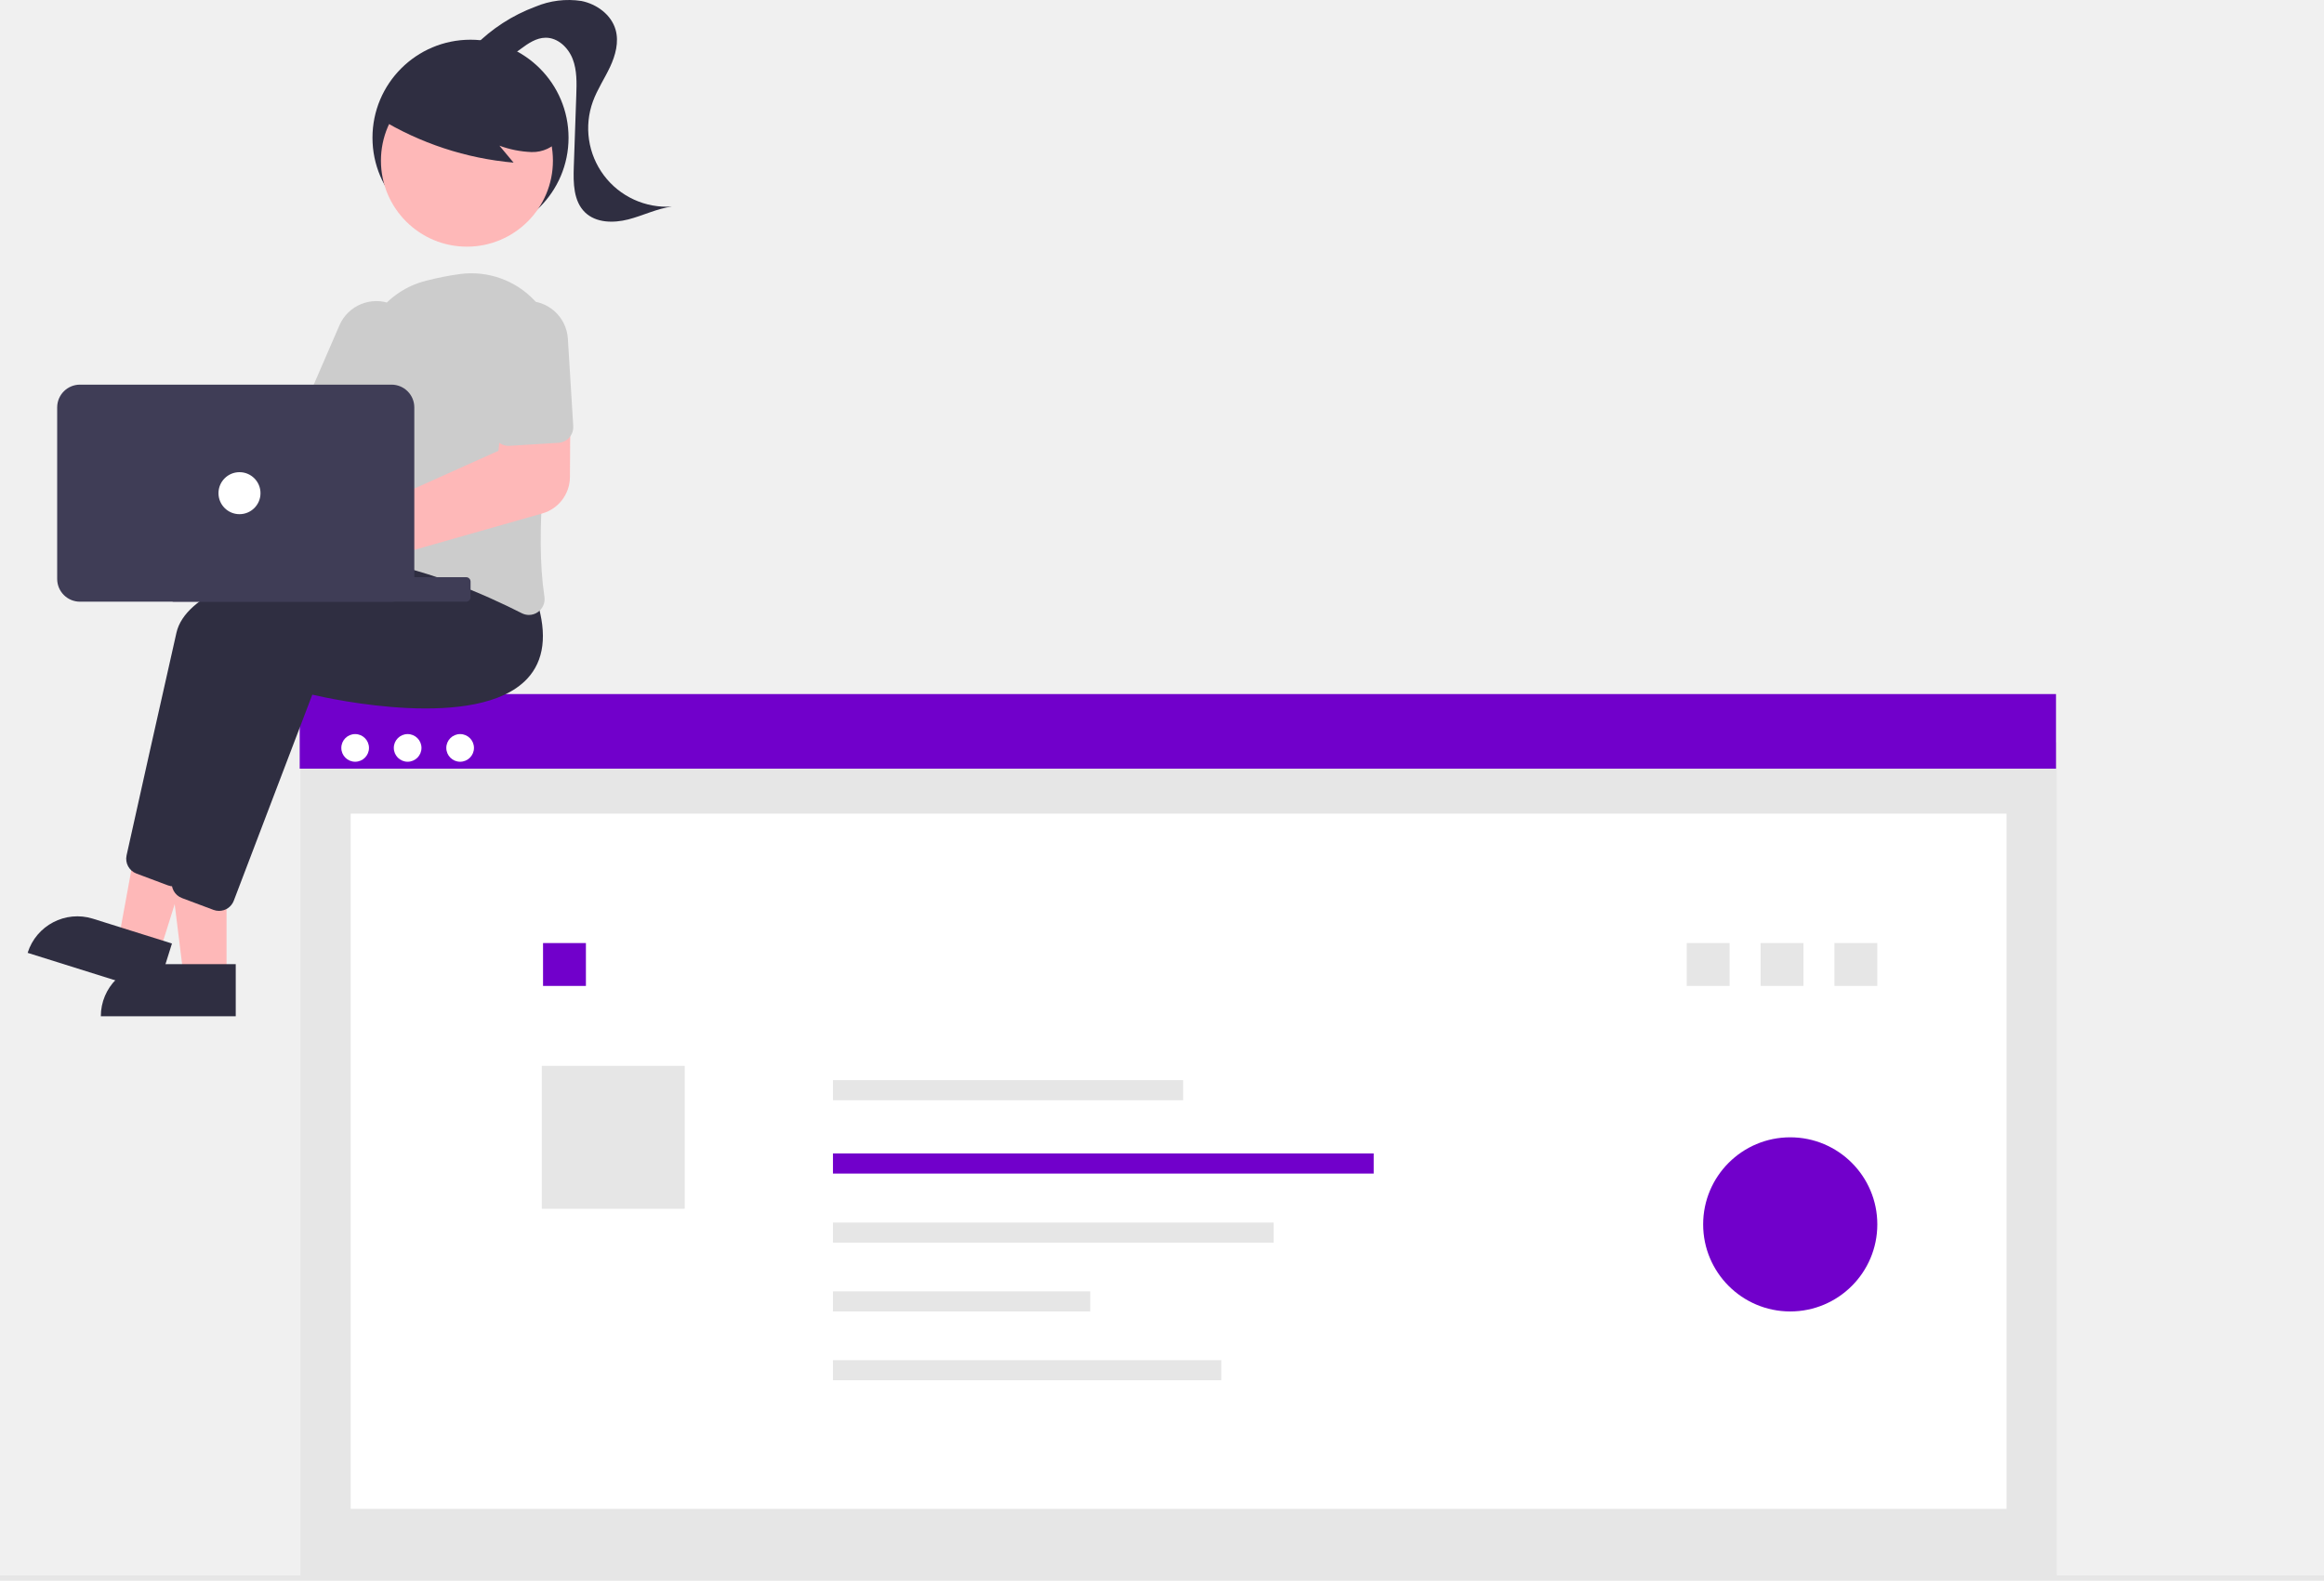
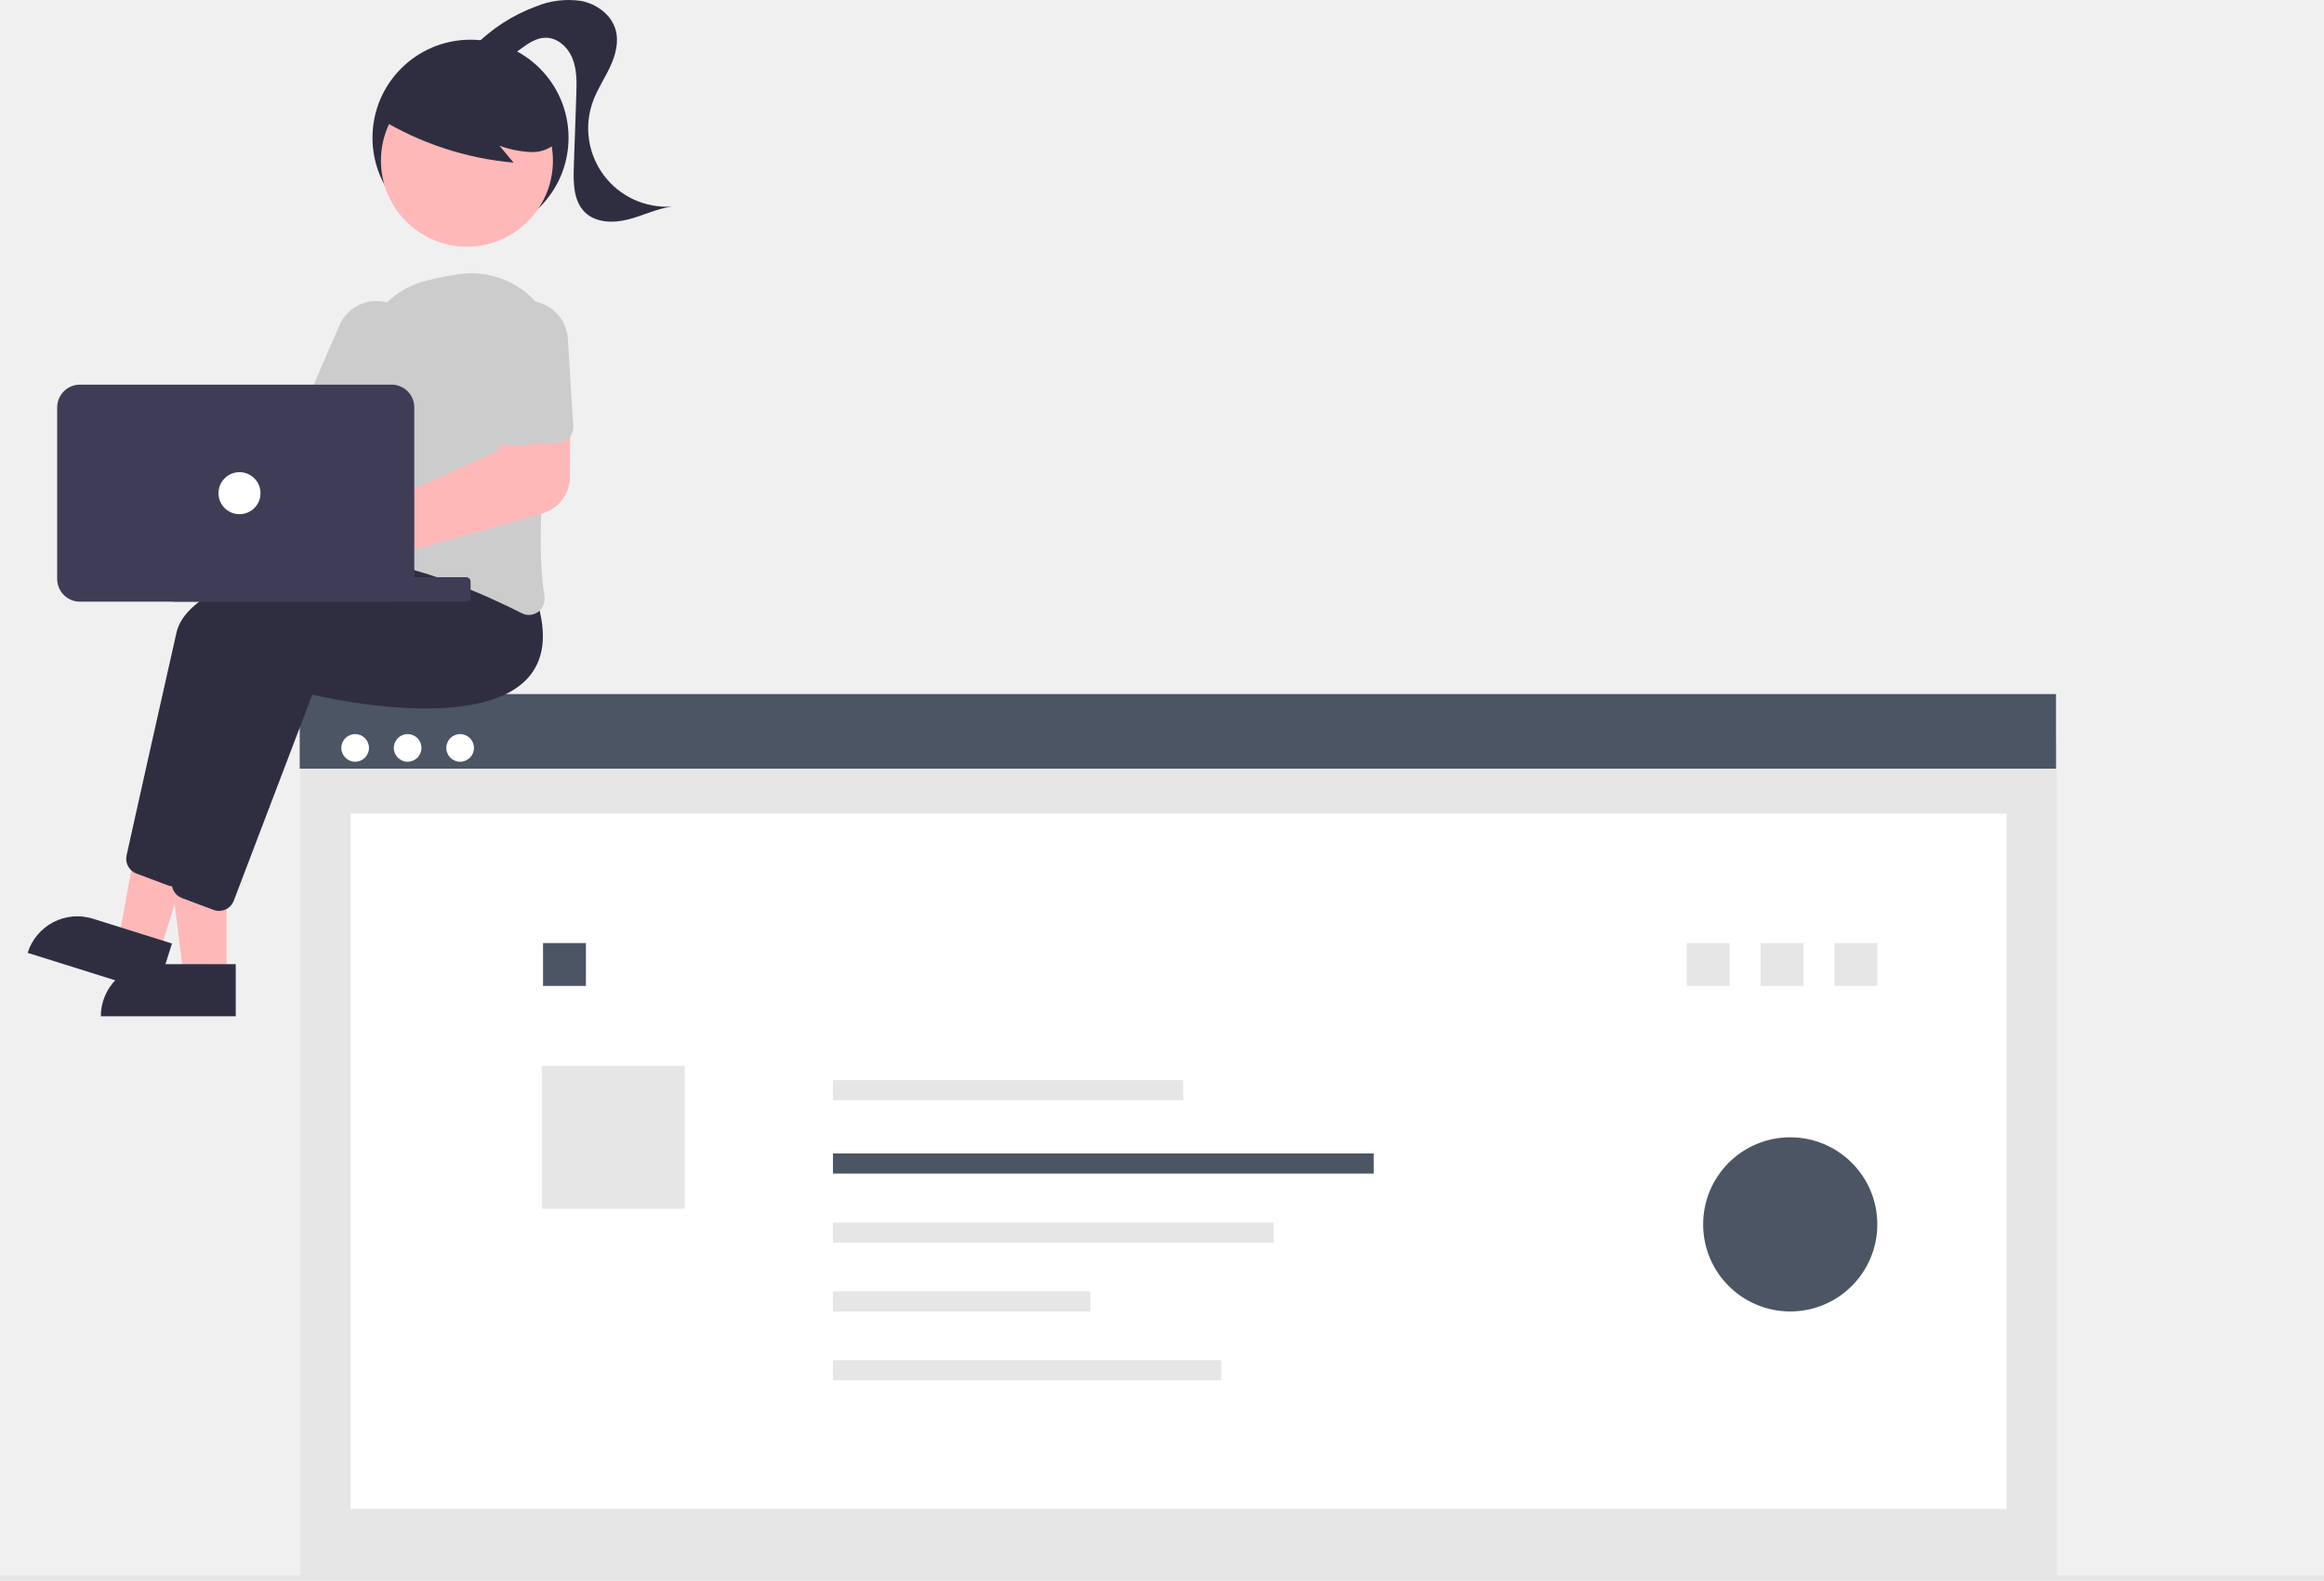
<svg xmlns="http://www.w3.org/2000/svg" data-name="Layer 1" width="931" height="633.235" viewBox="0 0 931 633.235">
  <g id="a2bfc056-849c-4ec6-91e1-f91319e9ec32" data-name="Group 41">
    <rect id="a3c1d3c4-4e90-4475-ab67-d6aa194b0cda" data-name="Rectangle 62" x="120.363" y="297.375" width="703.576" height="333.859" fill="#e6e6e6" />
    <rect id="e222743c-d215-4483-8b06-896263acb449" data-name="Rectangle 75" x="140.482" y="326.004" width="663.339" height="278.549" fill="#fff" />
    <rect id="a5e02001-7de0-497e-bd39-9bc4e3f553c3" data-name="Rectangle 76" x="675.712" y="377.851" width="17.177" height="17.177" fill="#e6e6e6" />
-     <rect id="a818f6b2-9049-4be6-858a-9eef7b067dda" data-name="Rectangle 77" x="217.543" y="377.851" width="17.177" height="17.177" fill="#7100CB" />
+     <rect id="a818f6b2-9049-4be6-858a-9eef7b067dda" data-name="Rectangle 77" x="217.543" y="377.851" width="17.177" height="17.177" fill="#4b5563" />
    <rect id="e2dc3e68-3640-4751-a187-2d32846d30c0" data-name="Rectangle 78" x="217.046" y="427.053" width="57.258" height="57.258" fill="#e6e6e6" />
-     <rect id="a0ba3db0-8b31-4423-a256-2a0dc53933ae" data-name="Rectangle 80" x="120.063" y="278.086" width="703.576" height="29.89" fill="#7100CB" />
+     <rect id="a0ba3db0-8b31-4423-a256-2a0dc53933ae" data-name="Rectangle 80" x="120.063" y="278.086" width="703.576" height="29.89" fill="#4b5563" />
    <circle id="bb2c25e8-a4f5-477f-938a-ba2f4a6c137d" data-name="Ellipse 90" cx="142.275" cy="299.662" r="5.54" fill="#fff" />
    <circle id="eb283697-d5f2-44f6-a11b-2e5adde2f565" data-name="Ellipse 91" cx="163.303" cy="299.662" r="5.54" fill="#fff" />
    <circle id="e7e312b6-8acc-452e-9cd4-4f6349f5007f" data-name="Ellipse 92" cx="184.332" cy="299.662" r="5.54" fill="#fff" />
    <rect id="a0963db8-a572-4a40-8f57-be0fd9c2d8c3" data-name="Rectangle 60" y="631.235" width="931" height="2" fill="#e6e6e6" />
    <rect id="b36c2a8e-a9be-4d37-810e-923692d19cdb" data-name="Rectangle 81" x="333.688" y="432.78" width="140.281" height="8.053" fill="#e6e6e6" />
-     <rect id="aa1d26da-49a8-41de-8cb5-b8f8184fe0ae" data-name="Rectangle 82" x="333.688" y="462.154" width="216.625" height="8.053" fill="#7100CB" />
+     <rect id="aa1d26da-49a8-41de-8cb5-b8f8184fe0ae" data-name="Rectangle 82" x="333.688" y="462.154" width="216.625" height="8.053" fill="#4b5563" />
    <rect id="ac31809e-ecba-4f59-90db-296bd3050334" data-name="Rectangle 83" x="333.688" y="489.827" width="176.544" height="8.053" fill="#e6e6e6" />
    <rect id="b84288f0-dbbf-4761-bd75-4b898461b36c" data-name="Rectangle 84" x="333.688" y="517.398" width="103.064" height="8.053" fill="#e6e6e6" />
    <rect id="bd93c4e7-cb78-4a87-ab16-23d001bc2737" data-name="Rectangle 85" x="333.688" y="544.967" width="155.55" height="8.053" fill="#e6e6e6" />
    <rect id="bba4eb33-6fa2-4df7-a8d1-83644e8e5d67" data-name="Rectangle 88" x="705.296" y="377.851" width="17.177" height="17.177" fill="#e6e6e6" />
    <rect id="f2a4bb2b-ea4d-4e49-9a1a-d309a808d159" data-name="Rectangle 90" x="734.879" y="377.851" width="17.177" height="17.177" fill="#e6e6e6" />
-     <circle id="b03b494e-dda4-489e-89cd-b5d563742355" data-name="Ellipse 88" cx="717.171" cy="490.566" r="34.884" fill="#7100CB" opacity="0.997" style="isolation:isolate" />
+     <circle id="b03b494e-dda4-489e-89cd-b5d563742355" data-name="Ellipse 88" cx="717.171" cy="490.566" r="34.884" fill="#4b5563" opacity="0.997" style="isolation:isolate" />
    <circle id="e6d27be5-fed8-4aaf-9e55-a91224dd363a" data-name="Ellipse 97" cx="188.489" cy="55.184" r="39.273" fill="#2f2e41" />
    <path id="fe6a134f-9064-47d4-b31c-90708736d4a8-134" data-name="Path 630" d="M225.253,524.592h-17.2l-8.181-66.326h25.379Z" transform="translate(-134.5 -133.3825)" fill="#feb8b8" />
    <path id="fa849e20-ba67-4278-81ee-d1167b7aa6dc-135" data-name="Path 631" d="M195.775,519.678h33.163v20.881H174.894a20.881,20.881,0,0,1,20.881-20.881Z" transform="translate(-134.5 -133.3825)" fill="#2f2e41" />
    <path id="a88ec020-2ed6-4a48-814f-7c14aebc27ac-136" data-name="Path 632" d="M198.41,514.995l-16.406-5.149,12.052-65.735,24.214,7.6Z" transform="translate(-134.5 -133.3825)" fill="#feb8b8" />
    <path id="b4b30a85-97bd-4362-a855-e6f58c99cba3-137" data-name="Path 633" d="M171.746,501.482l31.642,9.93-6.252,19.923-51.564-16.182A20.881,20.881,0,0,1,171.747,501.483h0Z" transform="translate(-134.5 -133.3825)" fill="#2f2e41" />
    <path id="f42c0410-8a39-47c2-9be6-23f0eea84aff-138" data-name="Path 634" d="M204.005,488.528a6.258,6.258,0,0,1-2.2-.4l-12.655-4.743a6.334,6.334,0,0,1-3.947-7.271c3.185-14.321,14.04-63.077,19.984-89.228,7.049-31.019,109.885-36.783,114.259-37.013l.36-.019,11.568,14.531c4.18,13.436,2.855,23.916-3.938,31.15-19.823,21.105-79.006,8.009-86.063,6.352l-31.455,82.577a6.33,6.33,0,0,1-5.91,4.064Z" transform="translate(-134.5 -133.3825)" fill="#2f2e41" />
    <path id="bb9232ec-2887-4985-b220-30c2c46adf62-139" data-name="Path 635" d="M222.239,498.346a6.255,6.255,0,0,1-2.2-.4l-12.651-4.744a6.333,6.333,0,0,1-3.947-7.271c3.185-14.321,14.04-63.077,19.984-89.228,7.049-31.019,109.885-36.783,114.259-37.013l.36-.019,11.564,14.535c4.18,13.436,2.855,23.916-3.938,31.15-19.822,21.1-79.006,8.009-86.063,6.351l-31.459,82.574a6.33,6.33,0,0,1-5.91,4.064Z" transform="translate(-134.5 -133.3825)" fill="#2f2e41" />
    <path id="bf752b52-878a-4c47-8a02-c5dd3ca125d0-140" data-name="Path 636" d="M185.638,296.338a14.799,14.799,0,0,1,1.241,1.966l69.178,7.288,9.96-13.654,22.569,12.335-19.559,33.132-84.841-21.632a14.722,14.722,0,1,1,1.454-19.436Z" transform="translate(-134.5 -133.3825)" fill="#feb8b8" />
    <path id="ae95fee3-8471-4436-bacf-47da3ee4edce-141" data-name="Path 637" d="M346.397,379.771a6.314,6.314,0,0,1-2.875-.7c-13.833-7.034-40.769-19.215-65.747-21.764a6.161,6.161,0,0,1-4.342-2.454,6.338,6.338,0,0,1-1.169-4.924c2.254-12.477,7.424-44.249,6.758-69.712a34.5,34.5,0,0,1,26.063-34.319h0a112.014,112.014,0,0,1,13.9-2.741,34.779,34.779,0,0,1,38.655,40.342c-4.454,26.388-8.945,63.244-5.042,88.972a6.322,6.322,0,0,1-2.551,6.1A6.213,6.213,0,0,1,346.397,379.771Z" transform="translate(-134.5 -133.3825)" fill="#ccc" />
    <path id="f8a5325a-7268-4362-a255-60631c9bfca5-142" data-name="Path 638" d="M280.303,312.652a6.314,6.314,0,0,1-2.506-.523l-18.021-7.8a6.319,6.319,0,0,1-3.285-8.3l13.93-32.179a16.13,16.13,0,1,1,29.697,12.602q-.045.106-.092.212l-13.93,32.18A6.328,6.328,0,0,1,280.303,312.652Z" transform="translate(-134.5 -133.3825)" fill="#ccc" />
    <circle id="e89a297e-1488-4b62-b167-7800139de88b" data-name="Ellipse 98" cx="187.054" cy="64.377" r="34.45" fill="#feb8b8" />
    <path id="bfc7d311-3606-4cd9-8309-fa0ce7944c94-143" data-name="Path 639" d="M286.484,180.831a124.255,124.255,0,0,0,53.757,17.713l-5.667-6.789a41.638,41.638,0,0,0,12.863,2.554,14.087,14.087,0,0,0,11.483-5.375,13.1,13.1,0,0,0,.877-12.1,24.816,24.816,0,0,0-7.807-9.763,46.482,46.482,0,0,0-43.263-7.732,27.779,27.779,0,0,0-12.922,8.289c-3.266,4.029-9.553,7.619-7.881,12.528Z" transform="translate(-134.5 -133.3825)" fill="#2f2e41" />
    <path id="ec73fef4-50dc-4543-9636-3b24ac170308-144" data-name="Path 640" d="M324.634,151.81a66.918,66.918,0,0,1,24.345-15.747,34.253,34.253,0,0,1,18.443-2.289c6.153,1.238,11.971,5.494,13.688,11.531,1.4,4.936-.046,10.251-2.224,14.9s-5.086,8.956-6.848,13.776a31.441,31.441,0,0,0,31.638,42.163c-6.045.811-11.617,3.652-17.526,5.163s-12.883,1.41-17.274-2.824c-4.646-4.479-4.739-11.761-4.514-18.21l1-28.762c.17-4.889.316-9.935-1.448-14.5s-5.954-8.56-10.846-8.518c-3.708.031-6.989,2.278-9.963,4.493s-6.121,4.578-9.814,4.908-7.91-2.4-7.634-6.1" transform="translate(-134.5 -133.3825)" fill="#2f2e41" />
    <path id="ba6ab2e4-b23b-4027-ba52-bbc91f9115f8-145" data-name="Path 641" d="M263.635,370.921a15.435,15.435,0,1,1,5.95-29.685h0a14.841,14.841,0,0,1,1.839.932l62.755-28.171,1.763-17.02,27.051-.724-.179,28.335a15.26,15.26,0,0,1-11.027,14.509l-73.385,20.885a14.455,14.455,0,0,1-.5,1.429,15.492,15.492,0,0,1-14.26,9.509Z" transform="translate(-134.5 -133.3825)" fill="#feb8b8" />
    <path id="b13d6e0f-103e-49e8-b98c-f9f1d84e31ae-146" data-name="Path 642" d="M360.702,310.136a6.305,6.305,0,0,1-2.471.668l-19.6,1.205a6.319,6.319,0,0,1-6.687-5.912l-2.151-35a16.13,16.13,0,0,1,32.2-1.981l2.152,35a6.327,6.327,0,0,1-3.441,6.02Z" transform="translate(-134.5 -133.3825)" fill="#ccc" />
    <rect id="ef169b54-99b1-4807-9c68-842c3cbd65db" data-name="Rectangle 91" x="67.888" y="231.258" width="120.625" height="9.818" rx="1.778" fill="#3f3d56" />
    <path id="ba69314c-00f4-451f-ada7-fcdfd2edc53a-147" data-name="Path 643" d="M157.405,365.343v-68.729a9.128,9.128,0,0,1,9.117-9.117H291.355a9.127,9.127,0,0,1,9.117,9.117v68.729a9.127,9.127,0,0,1-9.117,9.117H166.522A9.128,9.128,0,0,1,157.405,365.343Z" transform="translate(-134.5 -133.3825)" fill="#3f3d56" />
    <circle id="bf28e027-707c-49c1-b6c0-ef0059b61f2f" data-name="Ellipse 99" cx="95.94" cy="197.599" r="8.416" fill="#fff" />
  </g>
</svg>
